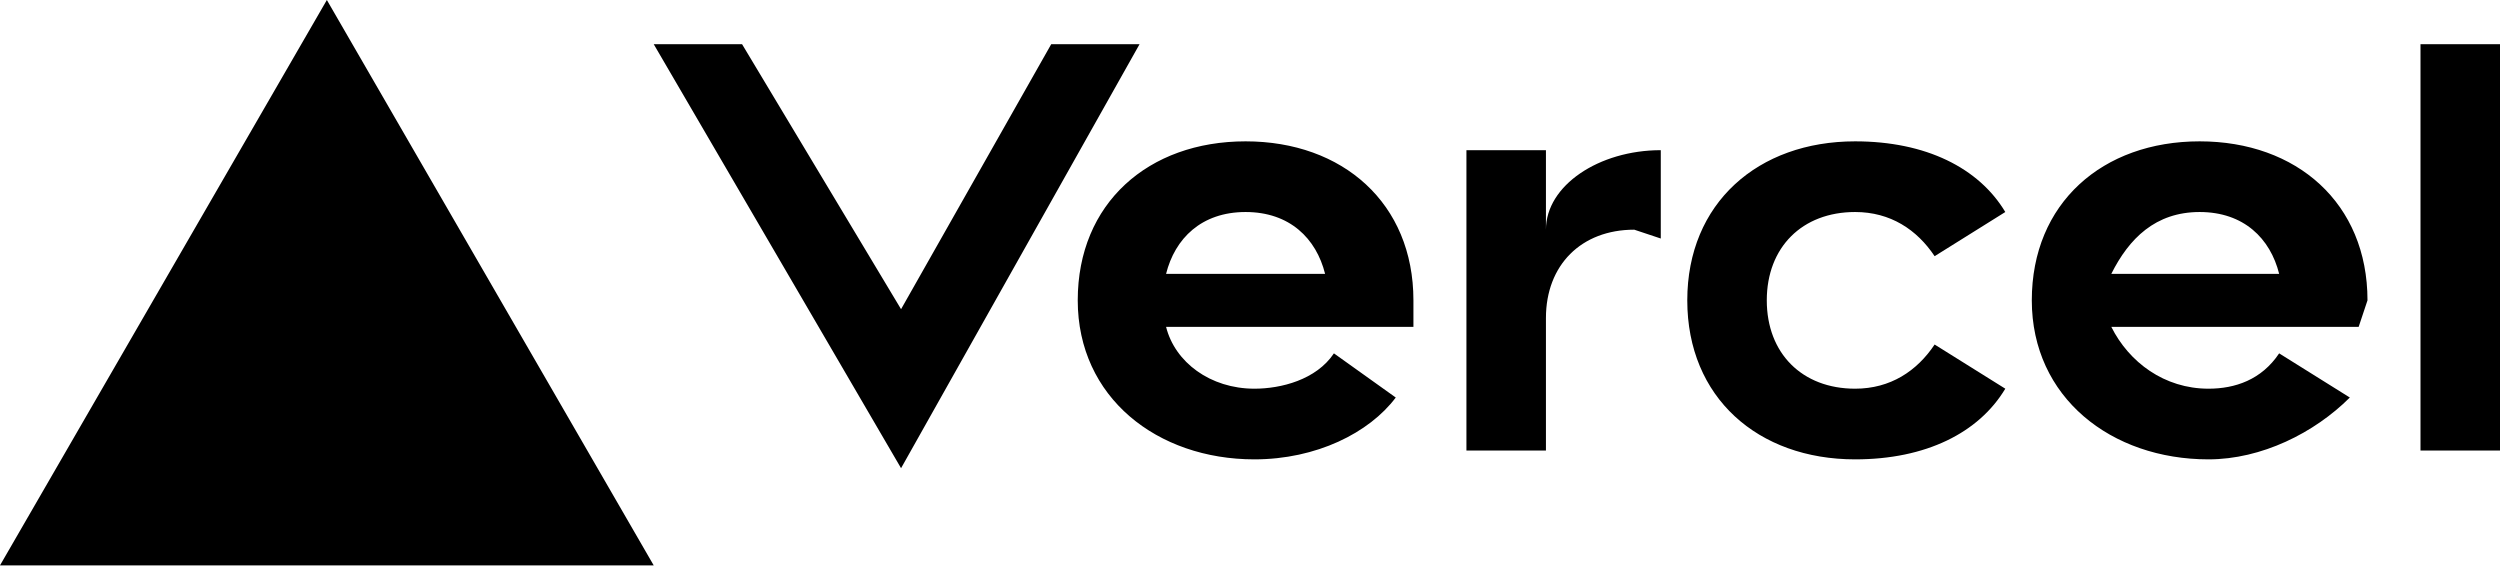
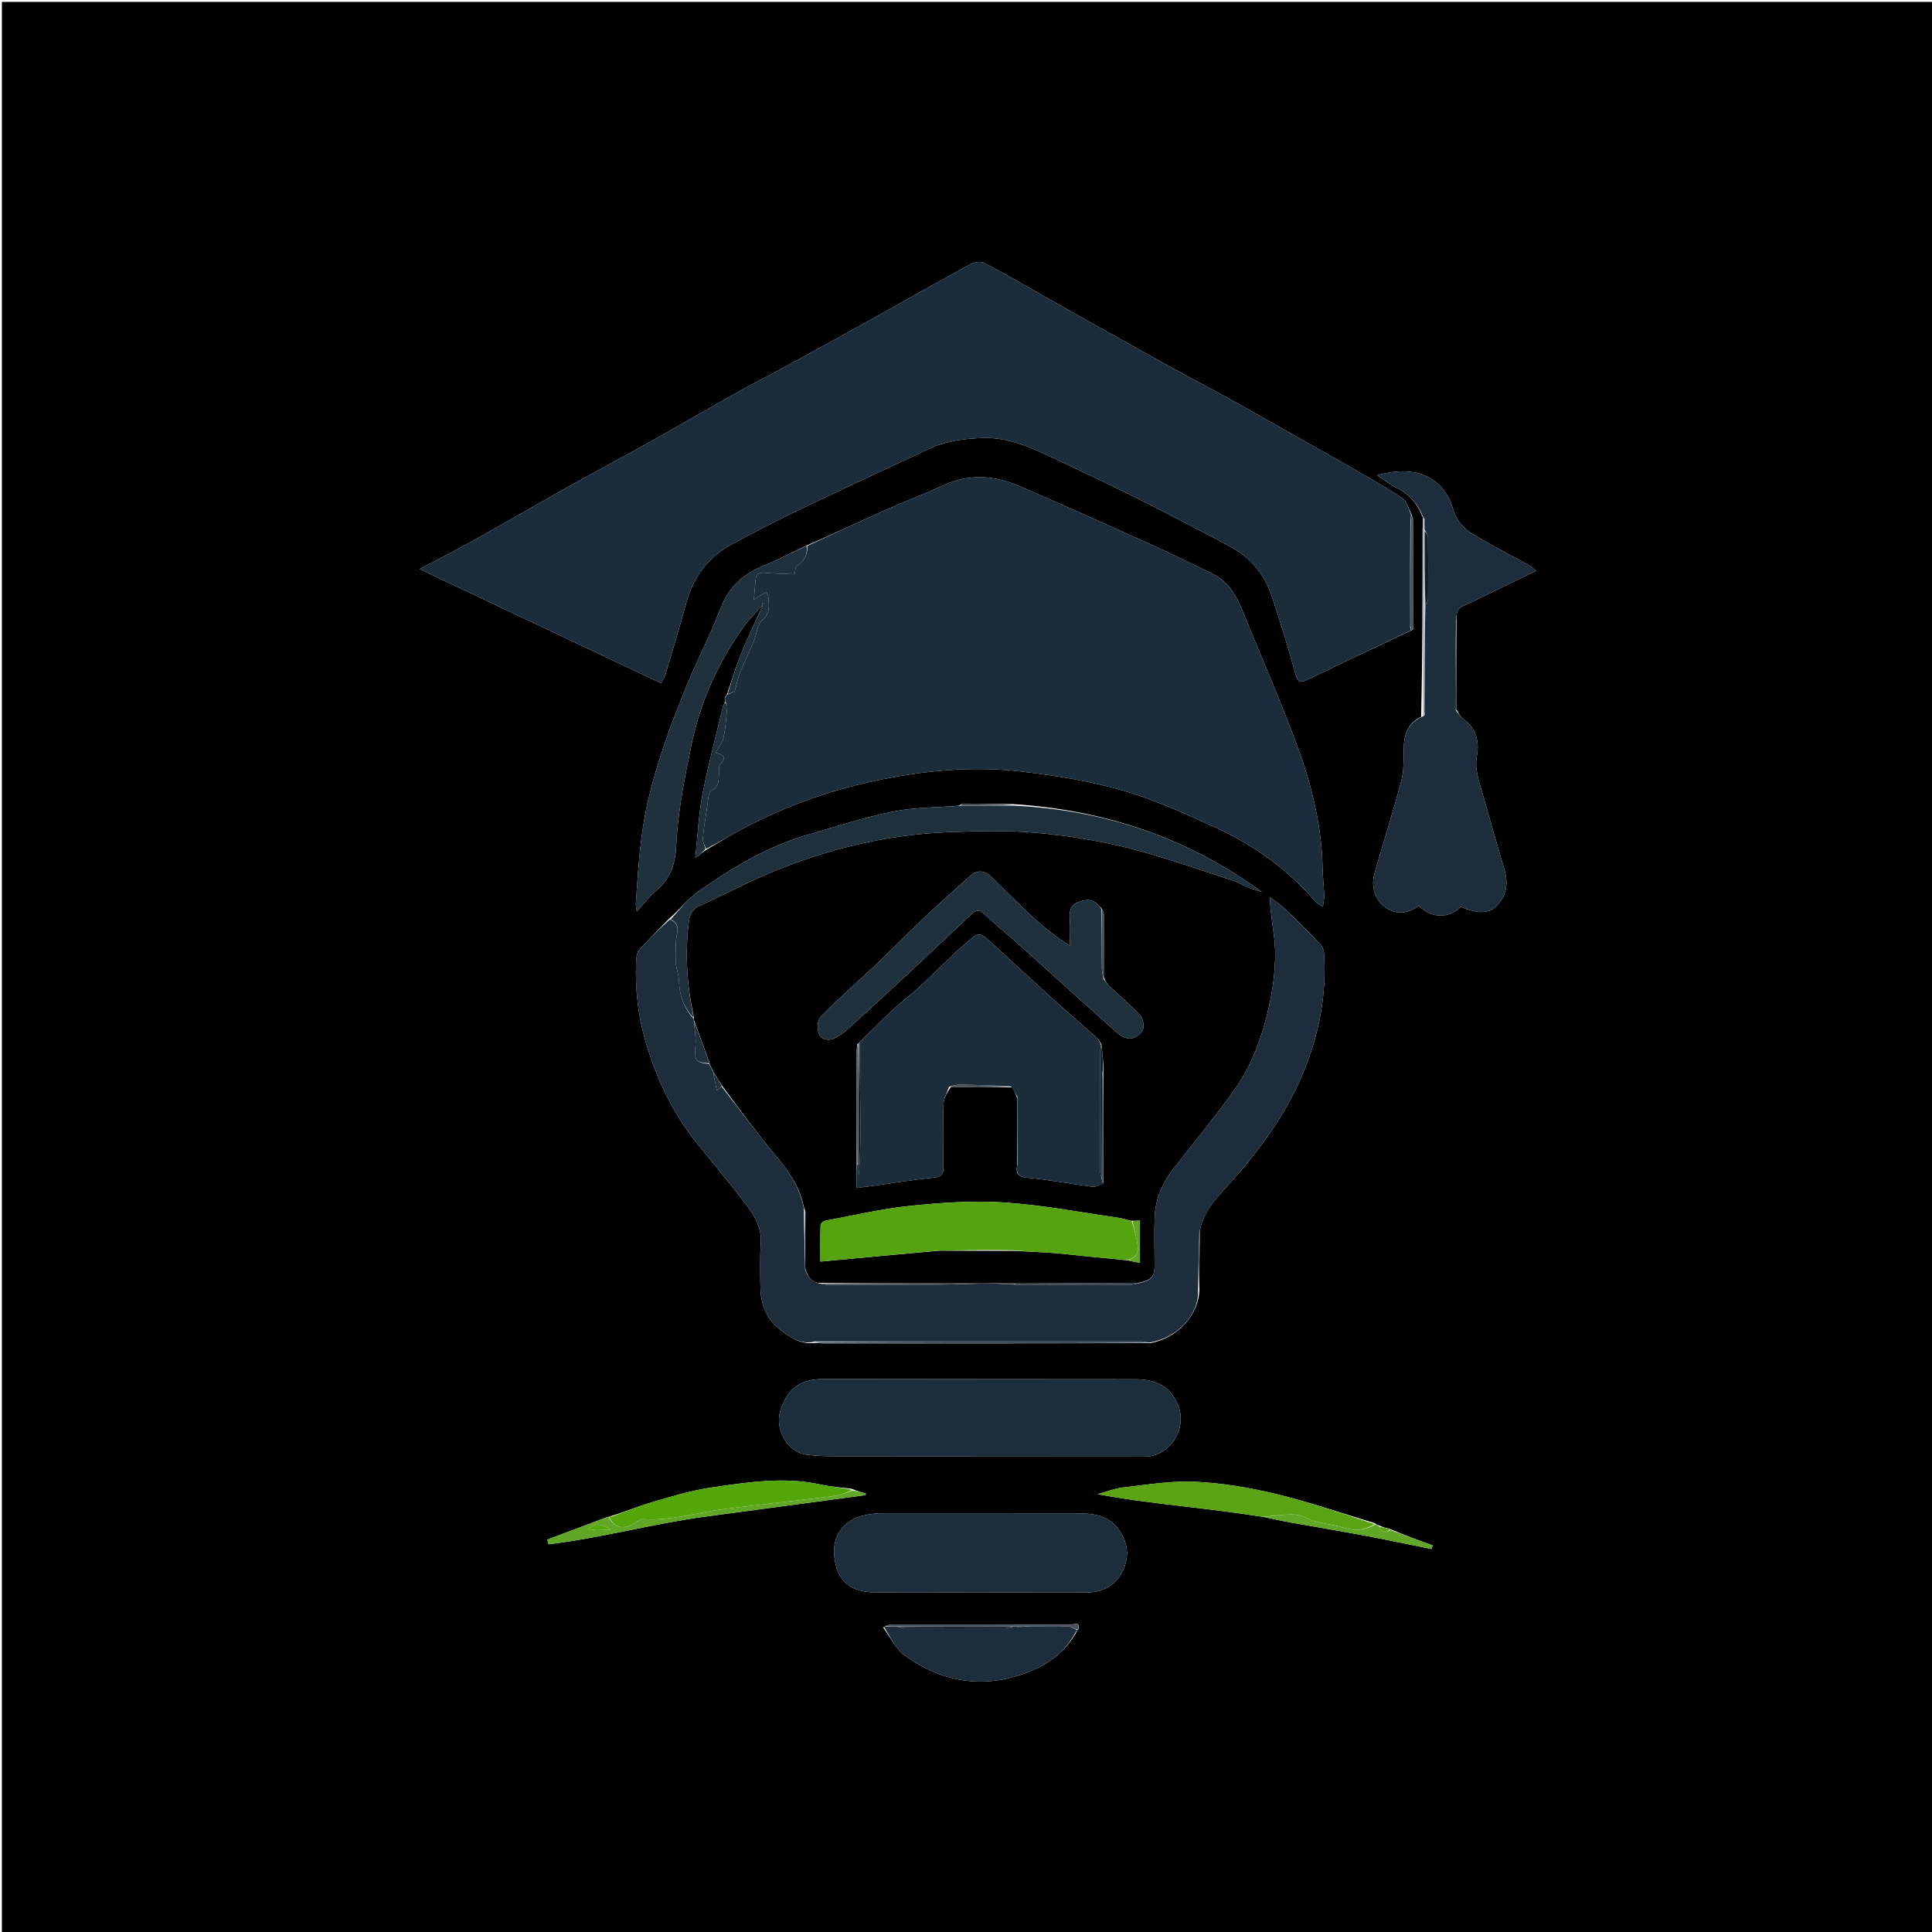
- <svg xmlns="http://www.w3.org/2000/svg" fill="none" viewBox="0 0 283 64">
-   <path fill="black" d="M141 16c-11 0-19 7-19 18s9 18 20 18c7 0 13-3 16-7l-7-5c-2 3-6 4-9 4-5 0-9-3-10-7h28v-3c0-11-8-18-19-18zm-9 15c1-4 4-7 9-7s8 3 9 7h-18zm117-15c-11 0-19 7-19 18s9 18 20 18c6 0 12-3 16-7l-8-5c-2 3-5 4-8 4-5 0-9-3-11-7h28l1-3c0-11-8-18-19-18zm-10 15c2-4 5-7 10-7s8 3 9 7h-19zm-39 3c0 6 4 10 10 10 4 0 7-2 9-5l8 5c-3 5-9 8-17 8-11 0-19-7-19-18s8-18 19-18c8 0 14 3 17 8l-8 5c-2-3-5-5-9-5-6 0-10 4-10 10zm83-29v46h-9V5h9zM37 0l37 64H0L37 0zm92 5-27 48L74 5h10l18 30 17-30h10zm59 12v10l-3-1c-6 0-10 4-10 10v15h-9V17h9v9c0-5 6-9 13-9z" />
+ <svg xmlns="http://www.w3.org/2000/svg" version="1.1" id="Layer_1" x="0px" y="0px" width="100%" viewBox="0 0 1024 1024" enable-background="new 0 0 1024 1024" xml:space="preserve">
+   <path fill="#000000" opacity="1" stroke="none" d=" M678,1025   C452,1025 226.5,1025 1,1025   C1,683.667 1,342.333 1,1   C342.333,1 683.667,1 1025,1   C1025,342.333 1025,683.667 1025,1025   C909.5,1025 794,1025 678,1025  M377.841,567.359   C377.237,566.225 376.633,565.091 376.025,564.01   C376.025,564.01 376.06,563.97 376.018,563.203   C373.342,555.808 370.666,548.413 367.766,540.481   C367.703,540.298 367.64,540.114 367.789,539.161   C364.134,522.694 363.005,506.093 365.015,489.305   C365.509,485.177 366.633,481.937 370.982,479.988   C383.07,474.573 394.786,468.307 406.971,463.136   C437.831,450.04 470.031,442.243 503.595,441.015   C518.646,440.464 533.829,440.034 548.789,441.376   C565.209,442.849 581.7,445.383 597.686,449.36   C616.517,454.045 634.852,460.735 653.368,466.663   C656.019,467.511 658.436,469.066 661.037,470.102   C663.588,471.118 666.236,471.89 668.841,472.769   C629.501,444.045 585.449,429.264 536.743,426.184   C527.936,426.087 519.128,425.972 510.32,425.941   C509.815,425.939 509.308,426.616 507.9,427.07   C496.235,428.029 484.35,427.904 472.96,430.216   C457.795,433.293 442.98,438.144 428.079,442.455   C406.901,448.581 388.238,459.784 370.393,472.289   C364.674,476.297 360.229,482.123 354.461,487.119   C349.174,492.602 343.733,497.951 338.707,503.664   C337.475,505.065 337.239,507.643 337.154,509.705   C336.526,524.975 338.369,539.901 342.92,554.567   C348.711,573.227 356.976,590.527 369.264,605.798   C377.781,616.383 386.558,626.768 394.79,637.57   C399.481,643.724 403.771,650.201 403.23,658.762   C402.728,666.718 402.936,674.728 403.047,682.711   C403.176,692.046 406.883,699.96 414.337,705.458   C419.414,709.203 425.006,712.9 432.559,711.694   C433.878,711.807 435.197,712.017 436.516,712.018   C454.681,712.031 472.845,712.016 491.01,712.008   C530.335,711.991 569.659,711.975 609.763,711.877   C624.239,709.207 635.517,696.718 635.681,683.433   C635.704,673.392 635.727,663.351 635.904,652.508   C637.951,641.199 646.129,633.664 653.175,625.708   C669.228,607.581 683.127,588.25 691.981,565.494   C699.501,546.167 703.1,526.29 701.791,505.583   C701.683,503.868 701.069,501.791 699.935,500.602   C693.859,494.232 687.608,488.023 681.275,481.907   C679.12,479.826 676.548,478.177 673.035,475.453   C673.238,478.672 673.291,480.555 673.487,482.423   C674.331,490.462 675.993,498.508 675.876,506.529   C675.751,515.209 674.627,524.005 672.788,532.502   C669.235,548.919 663.614,564.759 653.701,578.472   C643.605,592.437 632.643,605.776 622.027,619.363   C616.18,626.846 612.437,635.24 612.016,644.741   C611.634,653.387 611.95,662.064 611.961,670.728   C611.969,676.714 610.29,678.674 603.046,679.962   C581.318,680.072 559.59,680.182 537.001,680.253   C534.465,680.267 531.929,680.282 528.429,680.14   C525.833,680.189 523.237,680.239 519.765,680.252   C491.257,680.232 462.749,680.211 433.518,679.972   C429.606,679.032 427.712,676.233 426.697,671.712   C426.763,661.973 426.85,652.234 426.858,642.495   C426.858,641.696 426.315,640.896 425.969,639.308   C423.749,628.698 417.731,620.336 410.901,612.163   C401.058,600.383 391.914,588.018 382.673,575.397   C381.109,572.945 379.546,570.493 377.978,567.989   C377.978,567.989 377.932,568.015 377.841,567.359  M454.433,553.418   C454.282,554.721 453.999,556.024 454.001,557.327   C454.035,577.184 454.108,597.04 454.047,617.819   C454.047,621.557 454.047,625.295 454.047,629.655   C457.673,629.184 460.441,628.844 463.203,628.461   C473.721,627.001 484.207,625.208 494.769,624.214   C498.981,623.818 500.096,622.455 500.026,618.506   C499.83,607.348 499.737,596.177 500.098,585.027   C500.197,581.968 502.036,578.965 503.997,576.057   C514.634,576.016 525.271,575.975 536.509,576.33   C537.416,577.981 538.324,579.632 539.16,582.173   C539.188,593.675 539.216,605.176 539.099,617.582   C538.275,622.102 539.707,623.776 544.73,624.244   C556.186,625.312 567.533,627.505 578.956,628.993   C580.812,629.234 582.835,628.202 584.856,626.861   C584.87,606.628 584.884,586.395 584.927,565.229   C584.588,561.495 584.248,557.76 583.74,553.369   C582.864,552.176 582.165,550.785 581.085,549.82   C572.628,542.264 564.019,534.877 555.61,527.268   C544.979,517.65 534.565,507.789 523.877,498.235   C521.868,496.439 519.369,493.713 516.089,496.443   C512.797,499.184 509.506,501.94 506.388,504.874   C500.116,510.778 494.065,516.92 487.723,522.747   C482.882,527.195 477.57,531.134 472.763,535.616   C466.868,541.113 461.282,546.94 455.339,552.737   C455.339,552.737 455.152,552.902 454.433,553.418  M571,864.003   C571,864.003 571.04,864.044 571.596,863.487   C572.454,858.923 568.815,861.144 567.47,861.137   C535.939,860.974 504.408,860.973 472.876,861.006   C471.313,861.008 469.749,861.581 468.092,862.628   C471.917,867.687 474.801,874.067 479.729,877.577   C500.677,892.494 523.441,895.5 547.466,885.224   C557.188,881.065 565,874.746 570.541,865.015   C570.713,864.676 570.885,864.337 571,864.003  M736.637,810.357   C734.775,809.895 732.913,809.433 730.766,808.416   C730.171,808.245 729.576,808.074 728.587,807.288   C711.12,802.046 693.832,796.06 676.129,791.799   C662.147,788.435 647.711,786.034 633.374,785.355   C620.832,784.761 608.124,786.945 595.54,788.355   C590.875,788.878 586.355,790.695 581.769,791.921   C596.172,794.69 610.353,796.379 624.533,798.075   C632.691,799.05 640.855,799.981 649.003,801.037   C655.663,801.9 662.303,802.917 669.775,804.034   C674.584,805.021 679.375,806.107 684.205,806.976   C696.936,809.267 709.706,811.345 722.419,813.731   C734.554,816.01 746.635,818.57 758.741,821.007   C758.951,820.376 759.162,819.746 759.373,819.116   C751.922,816.402 744.472,813.688 736.637,810.357  M322.987,803.967   C322.987,803.967 322.968,803.905 322.2,803.959   C311.482,807.982 300.763,812.006 290.045,816.03   C290.277,816.852 290.508,817.674 290.74,818.495   C318.882,815.128 346.336,807.485 374.422,803.758   C402.555,800.024 430.678,796.217 458.805,792.443   C458.826,792.153 458.846,791.864 458.866,791.574   C456.582,790.95 454.299,790.325 451.489,789.106   C445.971,788.373 440.368,788.026 434.95,786.837   C415.329,782.53 395.898,785.673 376.572,788.5   C366.124,790.028 355.874,793.192 345.692,796.157   C338.342,798.297 331.251,801.325 323.866,803.539   C323.552,803.677 323.238,803.815 322.987,803.967  M404.003,321.002   C404.003,321.002 403.995,320.997 403.858,321.707   C400.134,329.99 396.161,338.174 392.763,346.589   C389.945,353.566 387.803,360.815 385.176,368.424   C385.111,368.583 385.045,368.741 384.512,369.124   C384.346,369.418 384.179,369.711 384.125,370.716   C384.247,371.181 384.369,371.645 384,372.69   C383.716,373.283 383.313,373.848 383.164,374.473   C379.477,389.997 375.328,405.434 372.321,421.09   C370.266,431.791 369.81,442.799 368.518,454.786   C371.01,452.784 372.644,451.472 374.961,450.058   C380.679,446.713 386.301,443.191 392.132,440.055   C414.39,428.083 437.907,419.412 462.605,414.098   C488.742,408.475 515.229,405.778 541.828,408.981   C559.668,411.129 577.661,413.92 594.866,418.906   C611.927,423.849 628.362,431.301 644.57,438.745   C664.949,448.105 682.929,461.089 697.626,478.289   C698.306,479.085 699.441,479.493 701.154,480.585   C701.468,478.175 701.934,476.45 701.869,474.744   C701.688,469.934 701.104,465.136 701.008,460.326   C700.569,438.315 695.519,417.108 688.063,396.679   C679.26,372.558 668.807,349.042 659.188,325.215   C655.723,316.633 651.731,308.56 642.879,304.257   C632.583,299.254 622.343,294.122 611.912,289.415   C588.133,278.686 564.329,268.007 540.385,257.657   C527.118,251.922 513.619,250.906 499.971,257.235   C489.625,262.034 478.916,266.048 468.496,270.694   C454.917,276.75 441.463,283.086 427.242,289.266   C419.655,292.868 412.219,296.845 404.442,299.976   C394.607,303.936 387.28,310.253 382.981,319.948   C381.11,324.167 379.548,328.522 377.682,332.743   C372.758,343.886 367.4,354.85 362.843,366.139   C355.121,385.272 348,404.557 343.362,424.823   C339.244,442.814 338.23,460.954 337.014,479.168   C336.945,480.206 337.274,481.27 337.524,483.093   C341.198,479.087 344.002,475.336 347.48,472.38   C354.965,466.019 357.875,458.878 358.375,448.454   C359.241,430.432 362.841,412.434 366.518,394.679   C371.315,371.525 381.001,350.264 394.99,331.111   C397.64,327.483 400.989,324.366 404.003,321.002  M599.173,647.006   C596.96,646.462 594.774,645.723 592.529,645.405   C572.431,642.555 552.396,638.651 532.194,637.333   C515.622,636.251 498.764,637.457 482.187,639.156   C467.108,640.702 452.232,644.244 437.292,647.04   C436.353,647.216 434.945,648.533 434.919,649.354   C434.722,655.781 434.81,662.216 434.81,668.653   C456.309,666.653 476.902,664.738 498.354,662.829   C511.133,662.867 523.913,662.904 537.65,662.996   C544.546,663.354 551.452,663.59 558.336,664.105   C564.536,664.568 570.711,665.358 576.901,665.964   C583.572,666.617 590.247,667.225 597.715,668.03   C599.578,668.419 601.442,668.807 604.195,669.382   C604.195,661.547 604.195,654.419 604.195,646.947   C602.488,647.038 601.223,647.105 599.173,647.006  M585.006,517.984   C585.036,506.871 585.094,495.758 585.051,484.645   C585.048,483.646 584.396,482.648 583.625,481.141   C583.13,480.694 582.581,480.294 582.149,479.793   C579.15,476.316 575.732,476.592 571.751,478.06   C567.429,479.654 566.745,482.564 567.016,486.637   C567.34,491.492 567.093,496.385 567.093,501.262   C559.82,496.648 553.736,491.904 548.091,486.685   C540.319,479.5 532.864,471.971 525.302,464.56   C521.896,461.222 517.708,461.039 514.253,464.169   C506.441,471.246 498.519,478.207 490.844,485.43   C483.016,492.796 475.431,500.42 467.74,507.932   C466.43,509.211 465.154,510.525 463.812,511.77   C454.126,520.751 444.184,529.48 434.947,538.9   C433.176,540.707 432.964,545.794 434.189,548.323   C435.579,551.192 439.588,551.97 442.979,549.953   C444.97,548.769 447.012,547.564 448.713,546.018   C460.012,535.754 471.273,525.448 482.449,515.052   C493.26,504.995 503.94,494.797 514.71,484.696   C516.969,482.577 518.934,481.68 521.837,484.544   C527.149,489.784 533.109,494.359 538.67,499.354   C556.193,515.093 573.609,530.952 591.207,546.606   C593.345,548.508 596.37,550.553 598.939,550.496   C601.325,550.443 604.737,548.143 605.691,545.956   C606.61,543.853 605.867,539.795 604.267,538.051   C599.286,532.619 593.521,527.909 588.133,522.843   C586.905,521.688 585.967,520.224 585.006,517.984  M771.983,328.244   C771.939,325.346 772.064,322.725 775.386,321.253   C781.153,318.698 786.765,315.796 792.447,313.051   C799.418,309.683 806.395,306.327 814.21,302.561   C812.392,301.12 811.507,300.196 810.438,299.606   C800.475,294.109 790.354,288.884 780.566,283.095   C777.347,281.191 774.391,278.242 772.362,275.096   C770.278,271.865 769.861,267.604 768.041,264.148   C760.753,250.312 746.546,247.114 729.926,251.901   C733.585,254.313 736.677,256.857 740.179,258.553   C746.991,261.851 751.468,267.044 754.237,274.718   C754.166,276.711 754.034,278.703 754.031,280.697   C753.998,313.799 753.981,346.901 753.236,379.923   C746.034,383.358 744.078,389.496 744.017,396.929   C743.97,402.625 744.126,408.544 742.69,413.965   C738.335,430.406 733.162,446.628 728.49,462.987   C726.477,470.034 728.966,477.212 734.17,480.799   C740.034,484.84 745.413,484.636 752.025,480.121   C758.843,487.031 768.265,486.82 774.303,480.602   C782.602,484.327 789.052,484.469 793.249,480.153   C798.377,474.883 799.538,468.387 797.469,461.286   C793.675,448.263 789.867,435.243 786.249,422.171   C784.29,415.089 781.335,408.298 782.793,400.433   C784.181,392.944 782.378,385.957 775.571,381.099   C774.12,380.064 773.146,378.363 772.026,376.039   C771.986,360.383 771.945,344.727 771.983,328.244  M747.938,272.144   C746.471,269.447 745.654,265.856 743.411,264.227   C737.452,259.901 730.933,256.326 724.536,252.626   C713.537,246.264 702.479,240.003 691.413,233.757   C677.234,225.754 663.056,217.752 648.816,209.859   C639.998,204.972 631.022,200.37 622.195,195.498   C607.46,187.364 592.779,179.133 578.093,170.911   C568.45,165.512 558.843,160.05 549.213,154.63   C540.045,149.471 530.959,144.153 521.614,139.337   C519.848,138.427 516.659,138.832 514.773,139.839   C502.531,146.376 490.467,153.247 478.346,160.01   C468.536,165.484 458.75,171.002 448.911,176.423   C436.491,183.268 424.042,190.062 411.577,196.825   C405.18,200.295 398.648,203.52 392.306,207.085   C377.336,215.498 362.495,224.142 347.504,232.516   C330.826,241.833 313.993,250.871 297.314,260.186   C281.633,268.944 266.117,278 250.426,286.741   C241.479,291.726 232.327,296.342 222.377,301.594   C265.588,322.027 307.949,342.057 350.378,362.12   C351.391,360.201 352.214,359.108 352.578,357.879   C356.339,345.193 360.216,332.537 363.683,319.769   C367.449,305.899 375.239,295.247 387.917,288.46   C399.187,282.426 410.523,276.489 422.048,270.962   C445.245,259.84 468.569,248.983 491.883,238.106   C501.398,233.666 511.632,232.28 521.982,232.129   C534.909,231.941 546.409,237.203 557.784,242.534   C572.15,249.267 586.528,255.991 600.71,263.101   C618.051,271.794 635.317,280.653 652.376,289.886   C662.499,295.365 669.8,304.001 673.595,314.787   C678.539,328.838 682.674,343.188 686.71,357.535   C687.812,361.452 689.151,362.038 692.499,360.437   C710.94,351.618 729.41,342.86 748.73,333.784   C748.855,333.307 749.09,332.83 749.091,332.353   C749.124,313.527 749.154,294.702 749.104,275.876   C749.101,274.875 748.398,273.877 747.938,272.144  M452.5,771.986   C503.801,772.019 555.103,772.048 606.404,772.087   C620.428,772.098 629.783,756.839 624.127,744.013   C619.652,733.865 611.502,731.065 601.65,731.048   C546.85,730.958 492.051,731.025 437.252,730.903   C424.461,730.875 417.884,735.184 413.729,747.219   C410.367,756.957 417.03,769.523 427.184,770.983   C435.172,772.131 443.386,771.711 452.5,771.986  M516.5,843.957   C536.307,844.004 556.116,844.149 575.922,844.051   C584.097,844.011 590.968,840.632 594.765,833.274   C598.69,825.666 598.093,817.875 592.983,810.708   C587.649,803.226 579.714,802.112 571.443,802.092   C536.988,802.011 502.533,801.984 468.078,802.019   C464.952,802.022 461.767,802.328 458.713,802.977   C446.409,805.591 441.368,814.364 442.131,824.212   C443.252,838.688 451.659,843.742 463.07,843.959   C480.541,844.291 498.023,843.989 516.5,843.957  z" />
+   <path fill="#1B2C3A" opacity="1" stroke="none" d=" M747.87,334.081   C729.41,342.86 710.94,351.618 692.499,360.437   C689.151,362.038 687.812,361.452 686.71,357.535   C682.674,343.188 678.539,328.838 673.595,314.787   C669.8,304.001 662.499,295.365 652.376,289.886   C635.317,280.653 618.051,271.794 600.71,263.101   C586.528,255.991 572.15,249.267 557.784,242.534   C546.409,237.203 534.909,231.941 521.982,232.129   C511.632,232.28 501.398,233.666 491.883,238.106   C468.569,248.983 445.245,259.84 422.048,270.962   C410.523,276.489 399.187,282.426 387.917,288.46   C375.239,295.247 367.449,305.899 363.683,319.769   C360.216,332.537 356.339,345.193 352.578,357.879   C352.214,359.108 351.391,360.201 350.378,362.12   C307.949,342.057 265.588,322.027 222.377,301.594   C232.327,296.342 241.479,291.726 250.426,286.741   C266.117,278 281.633,268.944 297.314,260.186   C313.993,250.871 330.826,241.833 347.504,232.516   C362.495,224.142 377.336,215.498 392.306,207.085   C398.648,203.52 405.18,200.295 411.577,196.825   C424.042,190.062 436.491,183.268 448.911,176.423   C458.75,171.002 468.536,165.484 478.346,160.01   C490.467,153.247 502.531,146.376 514.773,139.839   C516.659,138.832 519.848,138.427 521.614,139.337   C530.959,144.153 540.045,149.471 549.213,154.63   C558.843,160.05 568.45,165.512 578.093,170.911   C592.779,179.133 607.46,187.364 622.195,195.498   C631.022,200.37 639.998,204.972 648.816,209.859   C663.056,217.752 677.234,225.754 691.413,233.757   C702.479,240.003 713.537,246.264 724.536,252.626   C730.933,256.326 737.452,259.901 743.411,264.227   C745.654,265.856 746.471,269.447 747.91,272.897   C747.835,274.17 747.788,274.69 747.572,275.565   C747.328,294.414 747.25,312.91 747.201,331.406   C747.2,331.87 747.518,332.335 747.7,333.125   C747.765,333.66 747.817,333.87 747.87,334.081  z" />
+   <path fill="#1B2C3A" opacity="1" stroke="none" d=" M384.491,372.109   C384.369,371.645 384.247,371.181 384.251,370.196   C384.609,369.44 384.81,369.182 384.98,368.9   C385.045,368.741 385.111,368.583 385.59,368.106   C387.388,367.308 388.772,366.829 389.33,366.635   C390.413,362.796 391.028,359.572 392.229,356.584   C394.509,350.913 397.212,345.414 399.569,339.773   C401.098,336.112 401.279,331.058 403.921,328.875   C408.486,325.104 407.479,320.958 407.266,316.546   C407.223,315.667 406.665,314.812 406.345,313.946   C405.404,314.367 404.416,314.707 403.536,315.228   C402.406,315.898 401.363,316.713 399.544,317.98   C399.935,313.531 400.207,310.246 400.518,306.964   C400.808,303.905 402.657,303.401 405.41,303.619   C410.857,304.051 416.33,304.161 421.179,304.377   C421.57,302.67 421.429,300.552 422.289,300.004   C426.311,297.44 428.126,293.96 427.955,289.301   C441.463,283.086 454.917,276.75 468.496,270.694   C478.916,266.048 489.625,262.034 499.971,257.235   C513.619,250.906 527.118,251.922 540.385,257.657   C564.329,268.007 588.133,278.686 611.912,289.415   C622.343,294.122 632.583,299.254 642.879,304.257   C651.731,308.56 655.723,316.633 659.188,325.215   C668.807,349.042 679.26,372.558 688.063,396.679   C695.519,417.108 700.569,438.315 701.008,460.326   C701.104,465.136 701.688,469.934 701.869,474.744   C701.934,476.45 701.468,478.175 701.154,480.585   C699.441,479.493 698.306,479.085 697.626,478.289   C682.929,461.089 664.949,448.105 644.57,438.745   C628.362,431.301 611.927,423.849 594.866,418.906   C577.661,413.92 559.668,411.129 541.828,408.981   C515.229,405.778 488.742,408.475 462.605,414.098   C437.907,419.412 414.39,428.083 392.132,440.055   C386.301,443.191 380.679,446.713 374.306,449.873   C373.251,447.859 372.37,445.984 372.54,444.21   C373.071,438.676 373.906,433.164 374.81,427.675   C375.306,424.664 375.256,420.092 377.067,419.063   C381.322,416.644 380.926,413.382 381.033,409.764   C381.081,408.139 380.9,405.95 381.829,405.005   C385.515,401.25 383.229,399.885 379.27,398.98   C380.896,395.969 382.962,393.533 383.535,390.785   C384.641,385.492 384.956,380.027 385.457,374.621   C385.531,373.82 384.833,372.948 384.491,372.109  z" />
+   <path fill="#1D2D3B" opacity="1" stroke="none" d=" M635.001,683.93   C635.517,696.718 624.239,709.207 609.077,711.621   C607.077,711.238 605.763,711.001 604.45,711.001   C546.992,710.987 489.534,710.994 432.076,710.999   C425.006,712.9 419.414,709.203 414.337,705.458   C406.883,699.96 403.176,692.046 403.047,682.711   C402.936,674.728 402.728,666.718 403.23,658.762   C403.771,650.201 399.481,643.724 394.79,637.57   C386.558,626.768 377.781,616.383 369.264,605.798   C356.976,590.527 348.711,573.227 342.92,554.567   C338.369,539.901 336.526,524.975 337.154,509.705   C337.239,507.643 337.475,505.065 338.707,503.664   C343.733,497.951 349.174,492.602 355.153,487.257   C361.327,490.175 358.45,494.696 358.277,498.713   C358.104,502.743 357.965,506.8 358.256,510.814   C358.477,513.872 359.849,516.87 359.911,519.911   C360.066,527.579 362.464,534.236 367.577,539.931   C367.64,540.114 367.703,540.298 367.745,541.077   C368.069,545.708 368.998,549.796 368.638,553.767   C367.888,562.049 368.389,563.113 376.06,563.97   C376.06,563.97 376.025,564.01 376.031,564.339   C376.669,565.784 377.301,566.9 377.932,568.015   C377.932,568.015 377.978,567.989 377.997,568.402   C378.639,571.817 379.263,574.82 379.926,578.012   C380.997,577.125 381.735,576.514 382.472,575.903   C391.914,588.018 401.058,600.383 410.901,612.163   C417.731,620.336 423.749,628.698 426.029,640.165   C426.3,651.547 426.512,662.073 426.724,672.598   C427.712,676.233 429.606,679.032 434.225,680.264   C436.412,680.704 437.891,680.981 439.37,680.98   C458.995,680.964 478.62,680.955 498.245,680.839   C505.711,680.795 513.176,680.48 520.642,680.289   C523.237,680.239 525.833,680.189 529.247,680.32   C532.615,680.605 535.165,680.709 538.2,680.85   C558.844,680.927 579.002,680.989 599.16,680.964   C600.766,680.962 602.371,680.359 603.977,680.036   C610.29,678.674 611.969,676.714 611.961,670.728   C611.95,662.064 611.634,653.387 612.016,644.741   C612.437,635.24 616.18,626.846 622.027,619.363   C632.643,605.776 643.605,592.437 653.701,578.472   C663.614,564.759 669.235,548.919 672.788,532.502   C674.627,524.005 675.751,515.209 675.876,506.529   C675.993,498.508 674.331,490.462 673.487,482.423   C673.291,480.555 673.238,478.672 673.035,475.453   C676.548,478.177 679.12,479.826 681.275,481.907   C687.608,488.023 693.859,494.232 699.935,500.602   C701.069,501.791 701.683,503.868 701.791,505.583   C703.1,526.29 699.501,546.167 691.981,565.494   C683.127,588.25 669.228,607.581 653.175,625.708   C646.129,633.664 637.951,641.199 635.682,653.261   C635.307,663.987 635.154,673.959 635.001,683.93  z" />
+   <path fill="#1B2C3A" opacity="1" stroke="none" d=" M455.562,552.625   C461.282,546.94 466.868,541.113 472.763,535.616   C477.57,531.134 482.882,527.195 487.723,522.747   C494.065,516.92 500.116,510.778 506.388,504.874   C509.506,501.94 512.797,499.184 516.089,496.443   C519.369,493.713 521.868,496.439 523.877,498.235   C534.565,507.789 544.979,517.65 555.61,527.268   C564.019,534.877 572.628,542.264 581.085,549.82   C582.165,550.785 582.864,552.176 583.63,554.056   C583.347,555.719 583.023,556.696 583.022,557.674   C582.998,578.673 582.992,599.672 583.059,620.67   C583.063,622.111 583.659,623.55 584.03,625.278   C584.314,626.297 584.547,627.028 584.781,627.758   C582.835,628.202 580.812,629.234 578.956,628.993   C567.533,627.505 556.186,625.312 544.73,624.244   C539.707,623.776 538.275,622.102 539.297,616.773   C539.407,604.404 539.319,592.844 539.231,581.283   C538.324,579.632 537.416,577.981 535.89,575.869   C526.26,575.227 517.248,574.985 508.235,574.918   C506.519,574.905 504.797,575.58 503.077,575.937   C502.036,578.965 500.197,581.968 500.098,585.027   C499.737,596.177 499.83,607.348 500.026,618.506   C500.096,622.455 498.981,623.818 494.769,624.214   C484.207,625.208 473.721,627.001 463.203,628.461   C460.441,628.844 457.673,629.184 454.047,629.655   C454.047,625.295 454.047,621.557 454.279,617.342   C454.51,616.866 454.846,616.811 454.884,617.224   C455.014,619.416 455.107,621.194 455.199,622.972   C456.03,612.763 456.089,602.566 456.015,592.37   C455.919,579.121 455.718,565.873 455.562,552.625  z" />
+   <path fill="#1D2D3B" opacity="1" stroke="none" d=" M754.254,273.908   C751.468,267.044 746.991,261.851 740.179,258.553   C736.677,256.857 733.585,254.313 729.926,251.901   C746.546,247.114 760.753,250.312 768.041,264.148   C769.861,267.604 770.278,271.865 772.362,275.096   C774.391,278.242 777.347,281.191 780.566,283.095   C790.354,288.884 800.475,294.109 810.438,299.606   C811.507,300.196 812.392,301.12 814.21,302.561   C806.395,306.327 799.418,309.683 792.447,313.051   C786.765,315.796 781.153,318.698 775.386,321.253   C772.064,322.725 771.939,325.346 771.755,329.015   C771.415,344.902 771.294,360.019 771.223,375.136   C771.22,375.745 771.698,376.357 771.952,376.968   C773.146,378.363 774.12,380.064 775.571,381.099   C782.378,385.957 784.181,392.944 782.793,400.433   C781.335,408.298 784.29,415.089 786.249,422.171   C789.867,435.243 793.675,448.263 797.469,461.286   C799.538,468.387 798.377,474.883 793.249,480.153   C789.052,484.469 782.602,484.327 774.303,480.602   C768.265,486.82 758.843,487.031 752.025,480.121   C745.413,484.636 740.034,484.84 734.17,480.799   C728.966,477.212 726.477,470.034 728.49,462.987   C733.162,446.628 738.335,430.406 742.69,413.965   C744.126,408.544 743.97,402.625 744.017,396.929   C744.078,389.496 746.034,383.358 753.829,379.849   C754.637,379.509 754.852,379.243 755.114,378.858   C755.233,378.489 755.195,378.249 754.971,377.554   C754.977,358.39 755.06,339.69 755.465,320.791   C756.174,319.547 756.89,318.505 756.898,317.457   C756.983,306.56 757.013,295.661 756.875,284.764   C756.859,283.506 755.735,282.261 755.039,280.59   C754.946,278.456 754.938,276.743 755.035,274.8   C754.73,274.163 754.319,273.754 754.129,273.403   C754.35,273.461 754.254,273.908 754.254,273.908  z" />
+   <path fill="#1C2D3B" opacity="1" stroke="none" d=" M452,771.987   C443.386,771.711 435.172,772.131 427.184,770.983   C417.03,769.523 410.367,756.957 413.729,747.219   C417.884,735.184 424.461,730.875 437.252,730.903   C492.051,731.025 546.85,730.958 601.65,731.048   C611.502,731.065 619.652,733.865 624.127,744.013   C629.783,756.839 620.428,772.098 606.404,772.087   C555.103,772.048 503.801,772.019 452,771.987  z" />
+   <path fill="#1C2D3B" opacity="1" stroke="none" d=" M516,843.956   C498.023,843.989 480.541,844.291 463.07,843.959   C451.659,843.742 443.252,838.688 442.131,824.212   C441.368,814.364 446.409,805.591 458.713,802.977   C461.767,802.328 464.952,802.022 468.078,802.019   C502.533,801.984 536.988,802.011 571.443,802.092   C579.714,802.112 587.649,803.226 592.983,810.708   C598.093,817.875 598.69,825.666 594.765,833.274   C590.968,840.632 584.097,844.011 575.922,844.051   C556.116,844.149 536.307,844.004 516,843.956  z" />
+   <path fill="#20313E" opacity="1" stroke="none" d=" M584.895,518.903   C585.967,520.224 586.905,521.688 588.133,522.843   C593.521,527.909 599.286,532.619 604.267,538.051   C605.867,539.795 606.61,543.853 605.691,545.956   C604.737,548.143 601.325,550.443 598.939,550.496   C596.37,550.553 593.345,548.508 591.207,546.606   C573.609,530.952 556.193,515.093 538.67,499.354   C533.109,494.359 527.149,489.784 521.837,484.544   C518.934,481.68 516.969,482.577 514.71,484.696   C503.94,494.797 493.26,504.995 482.449,515.052   C471.273,525.448 460.012,535.754 448.713,546.018   C447.012,547.564 444.97,548.769 442.979,549.953   C439.588,551.97 435.579,551.192 434.189,548.323   C432.964,545.794 433.176,540.707 434.947,538.9   C444.184,529.48 454.126,520.751 463.812,511.77   C465.154,510.525 466.43,509.211 467.74,507.932   C475.431,500.42 483.016,492.796 490.844,485.43   C498.519,478.207 506.441,471.246 514.253,464.169   C517.708,461.039 521.896,461.222 525.302,464.56   C532.864,471.971 540.319,479.5 548.091,486.685   C553.736,491.904 559.82,496.648 567.093,501.262   C567.093,496.385 567.34,491.492 567.016,486.637   C566.745,482.564 567.429,479.654 571.751,478.06   C575.732,476.592 579.15,476.316 582.149,479.793   C582.581,480.294 583.13,480.694 583.743,481.88   C583.896,492.783 583.883,502.947 584.006,513.11   C584.029,515.044 584.585,516.972 584.895,518.903  z" />
+   <path fill="#55A40F" opacity="1" stroke="none" d=" M497.496,662.823   C476.902,664.738 456.309,666.653 434.81,668.653   C434.81,662.216 434.722,655.781 434.919,649.354   C434.945,648.533 436.353,647.216 437.292,647.04   C452.232,644.244 467.108,640.702 482.187,639.156   C498.764,637.457 515.622,636.251 532.194,637.333   C552.396,638.651 572.431,642.555 592.529,645.405   C594.774,645.723 596.96,646.462 599.84,647.326   C601.293,651.494 602.115,655.335 602.859,659.191   C603.796,664.051 601.96,667.063 596.921,667.853   C590.247,667.225 583.572,666.617 576.901,665.964   C570.711,665.358 564.536,664.568 558.336,664.105   C551.452,663.59 544.546,663.354 536.918,662.663   C523.289,662.495 510.392,662.659 497.496,662.823  z" />
+   <path fill="#1D303C" opacity="1" stroke="none" d=" M367.683,539.546   C362.464,534.236 360.066,527.579 359.911,519.911   C359.849,516.87 358.477,513.872 358.256,510.814   C357.965,506.8 358.104,502.743 358.277,498.713   C358.45,494.696 361.327,490.175 355.523,487.256   C360.229,482.123 364.674,476.297 370.393,472.289   C388.238,459.784 406.901,448.581 428.079,442.455   C442.98,438.144 457.795,433.293 472.96,430.216   C484.35,427.904 496.235,428.029 508.832,427.07   C518.885,427.047 528.006,427.024 537.127,427.001   C585.449,429.264 629.501,444.045 668.841,472.769   C666.236,471.89 663.588,471.118 661.037,470.102   C658.436,469.066 656.019,467.511 653.368,466.663   C634.852,460.735 616.517,454.045 597.686,449.36   C581.7,445.383 565.209,442.849 548.789,441.376   C533.829,440.034 518.646,440.464 503.595,441.015   C470.031,442.243 437.831,450.04 406.971,463.136   C394.786,468.307 383.07,474.573 370.982,479.988   C366.633,481.937 365.509,485.177 365.015,489.305   C363.005,506.093 364.134,522.694 367.683,539.546  z" />
+   <path fill="#1E313D" opacity="1" stroke="none" d=" M427.599,289.283   C428.126,293.96 426.311,297.44 422.289,300.004   C421.429,300.552 421.57,302.67 421.179,304.377   C416.33,304.161 410.857,304.051 405.41,303.619   C402.657,303.401 400.808,303.905 400.518,306.964   C400.207,310.246 399.935,313.531 399.544,317.98   C401.363,316.713 402.406,315.898 403.536,315.228   C404.416,314.707 405.404,314.367 406.345,313.946   C406.665,314.812 407.223,315.667 407.266,316.546   C407.479,320.958 408.486,325.104 403.921,328.875   C401.279,331.058 401.098,336.112 399.569,339.773   C397.212,345.414 394.509,350.913 392.229,356.584   C391.028,359.572 390.413,362.796 389.33,366.635   C388.772,366.829 387.388,367.308 385.683,367.866   C387.803,360.815 389.945,353.566 392.763,346.589   C396.161,338.174 400.134,329.99 404.105,321.207   C404.383,320.288 404.415,319.867 404.447,319.447   C404.329,319.498 404.114,319.538 404.107,319.601   C404.053,320.07 404.041,320.542 404.016,321.014   C400.989,324.366 397.64,327.483 394.99,331.111   C381.001,350.264 371.315,371.525 366.518,394.679   C362.841,412.434 359.241,430.432 358.375,448.454   C357.875,458.878 354.965,466.019 347.48,472.38   C344.002,475.336 341.198,479.087 337.524,483.093   C337.274,481.27 336.945,480.206 337.014,479.168   C338.23,460.954 339.244,442.814 343.362,424.823   C348,404.557 355.121,385.272 362.843,366.139   C367.4,354.85 372.758,343.886 377.682,332.743   C379.548,328.522 381.11,324.167 382.981,319.948   C387.28,310.253 394.607,303.936 404.442,299.976   C412.219,296.845 419.655,292.868 427.599,289.283  z" />
+   <path fill="#1D2D3B" opacity="1" stroke="none" d=" M569.997,865.253   C565,874.746 557.188,881.065 547.466,885.224   C523.441,895.5 500.677,892.494 479.729,877.577   C474.801,874.067 471.917,867.687 468.575,862.28   C471.41,861.987 473.763,862.042 476.465,862.291   C477.623,862.652 478.431,862.962 479.239,862.964   C497.173,862.996 515.106,863.013 533.039,862.962   C534.315,862.958 535.589,862.417 537.24,862.099   C538.119,862.086 538.622,862.1 539.416,862.292   C541.458,862.324 543.209,862.178 545.43,861.995   C552.649,861.942 559.402,861.788 566.144,862.007   C567.796,862.06 569.409,863.332 571.04,864.044   C571.04,864.044 571,864.003 570.762,864.116   C570.348,864.57 570.173,864.911 569.997,865.253  z" />
+   <path fill="#5AA413" opacity="1" stroke="none" d=" M668.953,803.866   C662.303,802.917 655.663,801.9 649.003,801.037   C640.855,799.981 632.691,799.05 624.533,798.075   C610.353,796.379 596.172,794.69 581.769,791.921   C586.355,790.695 590.875,788.878 595.54,788.355   C608.124,786.945 620.832,784.761 633.374,785.355   C647.711,786.034 662.147,788.435 676.129,791.799   C693.832,796.06 711.12,802.046 728.508,807.819   C723.233,811.288 717.617,811.446 712.21,809.714   C705.494,807.562 698.516,807.742 691.646,804.157   C685.661,801.033 676.635,803.737 668.953,803.866  z" />
+   <path fill="#53A70B" opacity="1" stroke="none" d=" M324.045,803.957   C331.251,801.325 338.342,798.297 345.692,796.157   C355.874,793.192 366.124,790.028 376.572,788.5   C395.898,785.673 415.329,782.53 434.95,786.837   C440.368,788.026 445.971,788.373 451.558,789.742   C448.5,791.24 445.424,792.506 442.24,792.899   C422.806,795.297 403.335,797.388 383.902,799.796   C369.508,801.579 355.478,806.223 340.702,805.181   C339.329,805.084 337.736,806.319 336.439,807.215   C330.82,811.097 325.088,809.73 322.968,803.905   C322.968,803.905 322.987,803.967 323.236,803.964   C323.671,803.959 323.858,803.958 324.045,803.957  z" />
+   <path fill="#60A725" opacity="1" stroke="none" d=" M322.584,803.932   C325.088,809.73 330.82,811.097 336.439,807.215   C337.736,806.319 339.329,805.084 340.702,805.181   C355.478,806.223 369.508,801.579 383.902,799.796   C403.335,797.388 422.806,795.297 442.24,792.899   C445.424,792.506 448.5,791.24 451.821,790.039   C454.299,790.325 456.582,790.95 458.866,791.574   C458.846,791.864 458.826,792.153 458.805,792.443   C430.678,796.217 402.555,800.024 374.422,803.758   C346.336,807.485 318.882,815.128 290.74,818.495   C290.508,817.674 290.277,816.852 290.045,816.03   C300.763,812.006 311.482,807.982 322.584,803.932  M316.753,811.004   C319.092,810.888 321.431,810.772 323.771,810.656   C317.701,807.333 315.781,807.37 311.834,810.481   C313.454,810.688 314.687,810.846 316.753,811.004  z" />
+   <path fill="#1E313D" opacity="1" stroke="none" d=" M384.246,372.4   C384.833,372.948 385.531,373.82 385.457,374.621   C384.956,380.027 384.641,385.492 383.535,390.785   C382.962,393.533 380.896,395.969 379.27,398.98   C383.229,399.885 385.515,401.25 381.829,405.005   C380.9,405.95 381.081,408.139 381.033,409.764   C380.926,413.382 381.322,416.644 377.067,419.063   C375.256,420.092 375.306,424.664 374.81,427.675   C373.906,433.164 373.071,438.676 372.54,444.21   C372.37,445.984 373.251,447.859 373.964,449.923   C372.644,451.472 371.01,452.784 368.518,454.786   C369.81,442.799 370.266,431.791 372.321,421.09   C375.328,405.434 379.477,389.997 383.164,374.473   C383.313,373.848 383.716,373.283 384.246,372.4  z" />
+   <path fill="#60A725" opacity="1" stroke="none" d=" M669.364,803.95   C676.635,803.737 685.661,801.033 691.646,804.157   C698.516,807.742 705.494,807.562 712.21,809.714   C717.617,811.446 723.233,811.288 728.706,808.126   C729.576,808.074 730.171,808.245 730.989,809.034   C732.585,812.567 734.67,812.356 737.022,810.974   C744.472,813.688 751.922,816.402 759.373,819.116   C759.162,819.746 758.951,820.376 758.741,821.007   C746.635,818.57 734.554,816.01 722.419,813.731   C709.706,811.345 696.936,809.267 684.205,806.976   C679.375,806.107 674.584,805.021 669.364,803.95  z" />
+   <path fill="#48515A" opacity="1" stroke="none" d=" M432.318,711.346   C489.534,710.994 546.992,710.987 604.45,711.001   C605.763,711.001 607.077,711.238 608.687,711.662   C569.659,711.975 530.335,711.991 491.01,712.008   C472.845,712.016 454.681,712.031 436.516,712.018   C435.197,712.017 433.878,711.807 432.318,711.346  z" />
+   <path fill="#B4BDC5" opacity="1" stroke="none" d=" M754.93,275.029   C754.938,276.743 754.946,278.456 754.989,281.056   C755.064,294.958 755.104,307.974 755.144,320.991   C755.06,339.69 754.977,358.39 754.921,377.795   C754.948,378.5 755.067,378.977 755.067,378.977   C754.852,379.243 754.637,379.509 754.191,379.889   C753.981,346.901 753.998,313.799 754.031,280.697   C754.034,278.703 754.166,276.711 754.246,274.313   C754.254,273.908 754.35,273.461 754.075,273.768   C754.177,274.394 754.553,274.712 754.93,275.029  z" />
+   <path fill="#48515A" opacity="1" stroke="none" d=" M571.318,863.765   C569.409,863.332 567.796,862.06 566.144,862.007   C559.402,861.788 552.649,861.942 545.012,861.977   C542.458,862.035 540.791,862.075 539.125,862.115   C538.622,862.1 538.119,862.086 536.785,862.081   C516.007,862.092 496.061,862.094 476.115,862.096   C473.763,862.042 471.41,861.987 468.622,861.91   C469.749,861.581 471.313,861.008 472.876,861.006   C504.408,860.973 535.939,860.974 567.47,861.137   C568.815,861.144 572.454,858.923 571.318,863.765  z" />
+   <path fill="#48515A" opacity="1" stroke="none" d=" M520.203,680.27   C513.176,680.48 505.711,680.795 498.245,680.839   C478.62,680.955 458.995,680.964 439.37,680.98   C437.891,680.981 436.412,680.704 434.587,680.374   C462.749,680.211 491.257,680.232 520.203,680.27  z" />
+   <path fill="#1D303C" opacity="1" stroke="none" d=" M376.039,563.586   C368.389,563.113 367.888,562.049 368.638,553.767   C368.998,549.796 368.069,545.708 367.857,541.345   C370.666,548.413 373.342,555.808 376.039,563.586  z" />
+   <path fill="#111E27" opacity="1" stroke="none" d=" M583.98,624.99   C583.659,623.55 583.063,622.111 583.059,620.67   C582.992,599.672 582.998,578.673 583.022,557.674   C583.023,556.696 583.347,555.719 583.715,554.383   C584.248,557.76 584.588,561.495 584.676,566.019   C584.314,568.62 584.114,570.432 584.107,572.244   C584.046,589.826 584.018,607.408 583.98,624.99  z" />
+   <path fill="#111E27" opacity="1" stroke="none" d=" M455.45,552.681   C455.718,565.873 455.919,579.121 456.015,592.37   C456.089,602.566 456.03,612.763 455.199,622.972   C455.107,621.194 455.014,619.416 454.883,616.773   C454.947,594.906 455.049,573.904 455.152,552.902   C455.152,552.902 455.339,552.737 455.45,552.681  z" />
+   <path fill="#20313E" opacity="1" stroke="none" d=" M603.512,679.999   C602.371,680.359 600.766,680.962 599.16,680.964   C579.002,680.989 558.844,680.927 538.238,680.721   C537.79,680.554 537.862,680.292 537.862,680.292   C559.59,680.182 581.318,680.072 603.512,679.999  z" />
+   <path fill="#48515A" opacity="1" stroke="none" d=" M454.792,553.16   C455.049,573.904 454.947,594.906 454.845,616.359   C454.846,616.811 454.51,616.866 454.34,616.881   C454.108,597.04 454.035,577.184 454.001,557.327   C453.999,556.024 454.282,554.721 454.792,553.16  z" />
+   <path fill="#48515A" opacity="1" stroke="none" d=" M584.03,625.278   C584.018,607.408 584.046,589.826 584.107,572.244   C584.114,570.432 584.314,568.62 584.661,566.485   C584.884,586.395 584.87,606.628 584.818,627.309   C584.547,627.028 584.314,626.297 584.03,625.278  z" />
+   <path fill="#48515A" opacity="1" stroke="none" d=" M748.3,333.933   C747.817,333.87 747.765,333.66 747.759,332.674   C747.783,313.002 747.762,294.107 747.741,275.211   C747.788,274.69 747.835,274.17 747.951,273.263   C748.398,273.877 749.101,274.875 749.104,275.876   C749.154,294.702 749.124,313.527 749.091,332.353   C749.09,332.83 748.855,333.307 748.3,333.933  z" />
+   <path fill="#20313E" opacity="1" stroke="none" d=" M771.989,376.504   C771.698,376.357 771.22,375.745 771.223,375.136   C771.294,360.019 771.415,344.902 771.716,329.428   C771.945,344.727 771.986,360.383 771.989,376.504  z" />
+   <path fill="#60A725" opacity="1" stroke="none" d=" M597.318,667.942   C601.96,667.063 603.796,664.051 602.859,659.191   C602.115,655.335 601.293,651.494 600.232,647.409   C601.223,647.105 602.488,647.038 604.195,646.947   C604.195,654.419 604.195,661.547 604.195,669.382   C601.442,668.807 599.578,668.419 597.318,667.942  z" />
+   <path fill="#B4BDC5" opacity="1" stroke="none" d=" M497.925,662.826   C510.392,662.659 523.289,662.495 536.439,662.636   C523.913,662.904 511.133,662.867 497.925,662.826  z" />
+   <path fill="#48515A" opacity="1" stroke="none" d=" M584.951,518.444   C584.585,516.972 584.029,515.044 584.006,513.11   C583.883,502.947 583.896,492.783 583.954,482.135   C584.396,482.648 585.048,483.646 585.051,484.645   C585.094,495.758 585.036,506.871 584.951,518.444  z" />
+   <path fill="#48515A" opacity="1" stroke="none" d=" M539.195,581.728   C539.319,592.844 539.407,604.404 539.369,616.321   C539.216,605.176 539.188,593.675 539.195,581.728  z" />
+   <path fill="#B4BDC5" opacity="1" stroke="none" d=" M426.71,672.155   C426.512,662.073 426.3,651.547 426.056,640.559   C426.315,640.896 426.858,641.696 426.858,642.495   C426.85,652.234 426.763,661.973 426.71,672.155  z" />
+   <path fill="#48515A" opacity="1" stroke="none" d=" M503.537,575.997   C504.797,575.58 506.519,574.905 508.235,574.918   C517.248,574.985 526.26,575.227 535.59,575.67   C525.271,575.975 514.634,576.016 503.537,575.997  z" />
+   <path fill="#48515A" opacity="1" stroke="none" d=" M635.341,683.682   C635.154,673.959 635.307,663.987 635.605,653.663   C635.727,663.351 635.704,673.392 635.341,683.682  z" />
+   <path fill="#48515A" opacity="1" stroke="none" d=" M536.935,426.592   C528.006,427.024 518.885,427.047 509.284,427.024   C509.308,426.616 509.815,425.939 510.32,425.941   C519.128,425.972 527.936,426.087 536.935,426.592  z" />
+   <path fill="#1D303C" opacity="1" stroke="none" d=" M382.572,575.65   C381.735,576.514 380.997,577.125 379.926,578.012   C379.263,574.82 378.639,571.817 377.999,568.428   C379.546,570.493 381.109,572.945 382.572,575.65  z" />
+   <path fill="#5AA413" opacity="1" stroke="none" d=" M736.829,810.665   C734.67,812.356 732.585,812.567 731.131,809.312   C732.913,809.433 734.775,809.895 736.829,810.665  z" />
+   <path fill="#48515A" opacity="1" stroke="none" d=" M537.431,680.272   C537.862,680.292 537.79,680.554 537.752,680.683   C535.165,680.709 532.615,680.605 529.729,680.399   C531.929,680.282 534.465,680.267 537.431,680.272  z" />
+   <path fill="#1D303C" opacity="1" stroke="none" d=" M377.887,567.687   C377.301,566.9 376.669,565.784 376.034,564.313   C376.633,565.091 377.237,566.225 377.887,567.687  z" />
+   <path fill="#1E313D" opacity="1" stroke="none" d=" M384.746,369.012   C384.81,369.182 384.609,369.44 384.195,369.84   C384.179,369.711 384.346,369.418 384.746,369.012  z" />
+   <path fill="#60A725" opacity="1" stroke="none" d=" M323.956,803.748   C323.858,803.958 323.671,803.959 323.204,803.957   C323.238,803.815 323.552,803.677 323.956,803.748  z" />
+   <path fill="#48515A" opacity="1" stroke="none" d=" M570.269,865.134   C570.173,864.911 570.348,864.57 570.791,864.113   C570.885,864.337 570.713,864.676 570.269,865.134  z" />
+   <path fill="#111E27" opacity="1" stroke="none" d=" M747.572,275.565   C747.762,294.107 747.783,313.002 747.746,332.349   C747.518,332.335 747.2,331.87 747.201,331.406   C747.25,312.91 747.328,294.414 747.572,275.565  z" />
+   <path fill="#111E27" opacity="1" stroke="none" d=" M755.465,320.791   C755.104,307.974 755.064,294.958 755.074,281.476   C755.735,282.261 756.859,283.506 756.875,284.764   C757.013,295.661 756.983,306.56 756.898,317.457   C756.89,318.505 756.174,319.547 755.465,320.791  z" />
+   <path fill="#111E27" opacity="1" stroke="none" d=" M755.035,274.8   C754.553,274.712 754.177,274.394 753.854,273.711   C754.319,273.754 754.73,274.163 755.035,274.8  z" />
+   <path fill="#111E27" opacity="1" stroke="none" d=" M755.114,378.858   C755.067,378.977 754.948,378.5 754.998,378.259   C755.195,378.249 755.233,378.489 755.114,378.858  z" />
+   <path fill="#000000" opacity="1" stroke="none" d=" M404.009,321.008   C404.041,320.542 404.053,320.07 404.107,319.601   C404.114,319.538 404.329,319.498 404.447,319.447   C404.415,319.867 404.383,320.288 404.173,320.853   C403.995,320.997 404.003,321.002 404.009,321.008  z" />
+   <path fill="#111E27" opacity="1" stroke="none" d=" M476.465,862.291   C496.061,862.094 516.007,862.092 536.409,862.108   C535.589,862.417 534.315,862.958 533.039,862.962   C515.106,863.013 497.173,862.996 479.239,862.964   C478.431,862.962 477.623,862.652 476.465,862.291  z" />
+   <path fill="#111E27" opacity="1" stroke="none" d=" M539.416,862.292   C540.791,862.075 542.458,862.035 544.542,862.014   C543.209,862.178 541.458,862.324 539.416,862.292  z" />
+   <path fill="#53A70B" opacity="1" stroke="none" d=" M316.337,811.004   C314.687,810.846 313.454,810.688 311.834,810.481   C315.781,807.37 317.701,807.333 323.771,810.656   C321.431,810.772 319.092,810.888 316.337,811.004  z" />
</svg>
